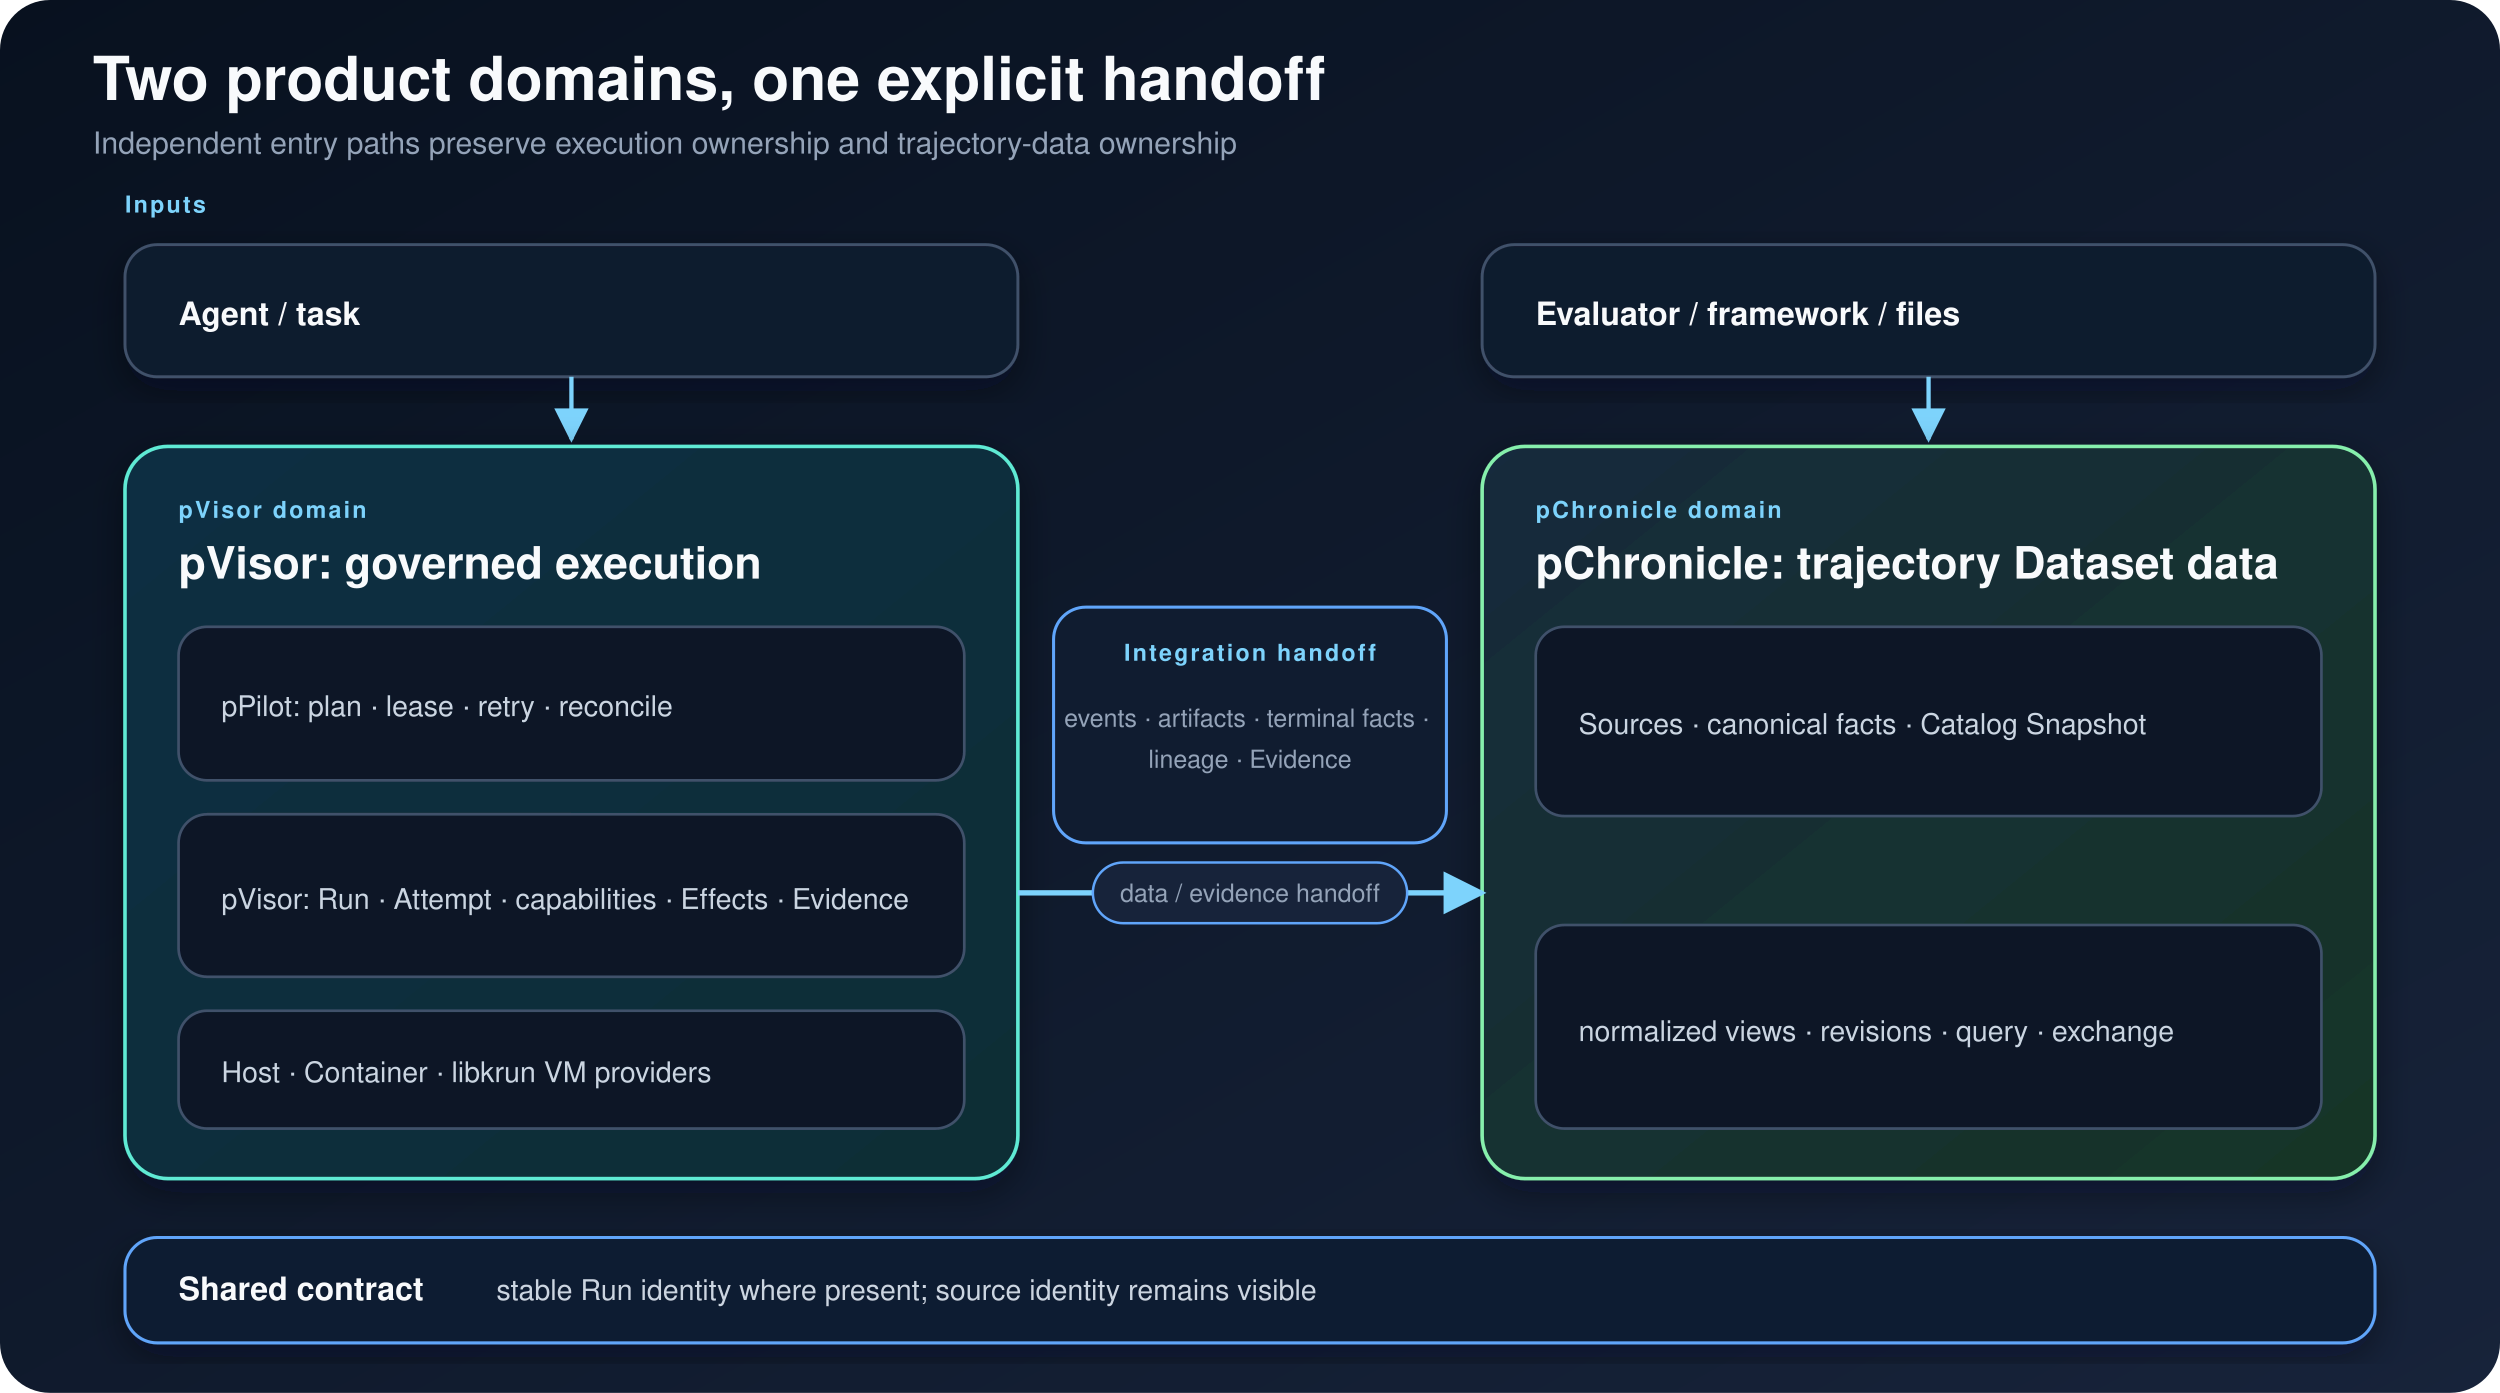
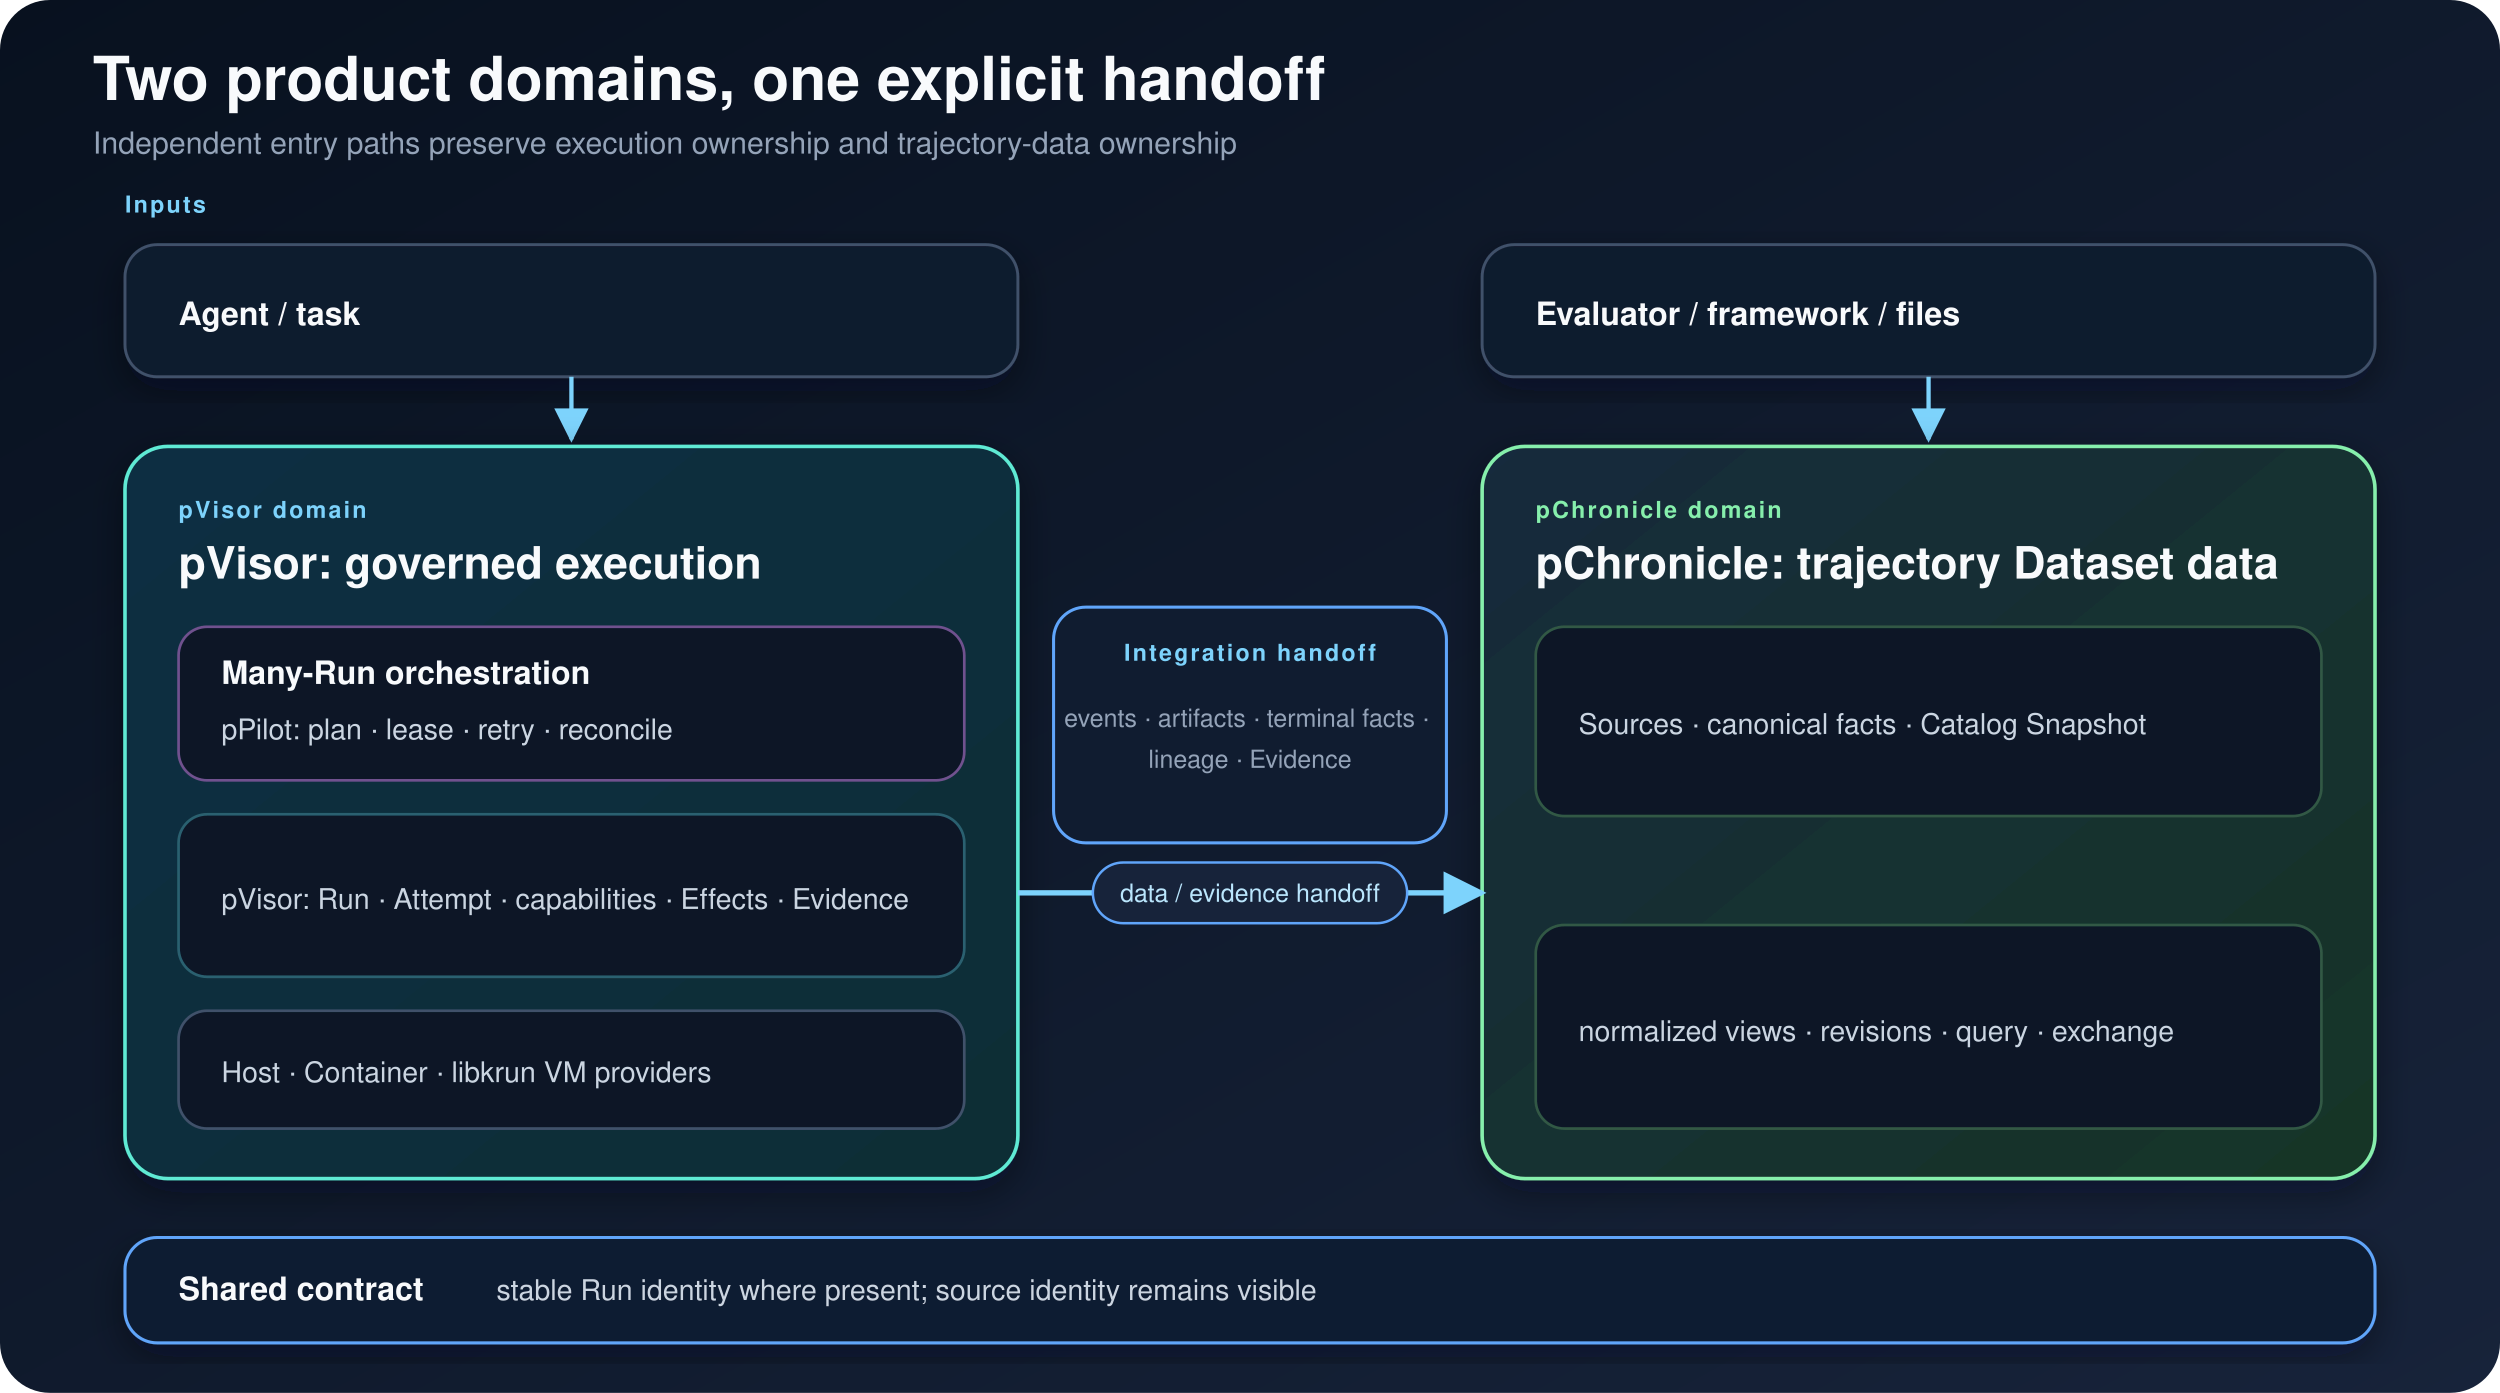
<svg xmlns="http://www.w3.org/2000/svg" width="1400" height="780" viewBox="0 0 1400 780" role="img" aria-labelledby="title desc">
  <defs>
    <linearGradient id="background" x1="0" y1="0" x2="1" y2="1">
      <stop offset="0" stop-color="#08111f" />
      <stop offset="1" stop-color="#17233a" />
    </linearGradient>
    <linearGradient id="visor-domain" x1="0" y1="0" x2="1" y2="1">
      <stop offset="0" stop-color="#102f43" />
      <stop offset="1" stop-color="#0d2d35" />
    </linearGradient>
    <linearGradient id="chronicle-domain" x1="0" y1="0" x2="1" y2="1">
      <stop offset="0" stop-color="#172b3c" />
      <stop offset="1" stop-color="#173527" />
    </linearGradient>
    <filter id="shadow" x="-20%" y="-20%" width="140%" height="140%">
      <feDropShadow dx="0" dy="7" stdDeviation="10" flood-color="#020617" flood-opacity="0.4" />
    </filter>
    <marker id="arrow" viewBox="0 0 10 10" refX="9" refY="5" markerWidth="8" markerHeight="8" orient="auto">
      <path d="M0 0L10 5L0 10z" fill="#7dd3fc" />
    </marker>
    <style>
      text { font-family: -apple-system, BlinkMacSystemFont, "Segoe UI", Helvetica, Arial, sans-serif; }
      .title { font-size: 34px; font-weight: 700; fill: #f8fafc; }
      .subtitle { font-size: 17px; fill: #94a3b8; }
      .eyebrow { font-size: 13px; font-weight: 700; letter-spacing: 1.25px; fill: #7dd3fc; }
      .domain-title { font-size: 25px; font-weight: 700; fill: #f8fafc; }
      .card-title { font-size: 18px; font-weight: 700; fill: #f8fafc; }
      .body { font-size: 16px; fill: #cbd5e1; }
      .small { font-size: 14px; fill: #94a3b8; }
      .input-card { fill: #111c2e; stroke: #40516a; stroke-width: 1.6; }
+       .domain-shell { stroke-width: 2; }
+       .pvisor-shell { fill: url(#visor-domain); stroke: #5eead4; }
+       .chronicle-shell { fill: url(#chronicle-domain); stroke: #86efac; }
      .inner-card { fill: #0b1728; stroke: #40516a; stroke-width: 1.5; }
+       .pilot-card { stroke: #70518e; }
+       .visor-card { stroke: #2b6170; }
+       .chronicle-card { stroke: #315944; }
+       .chronicle-accent { fill: #86efac; }
+       .handoff-label { fill: #bae6fd; }
      .input-line { fill: none; stroke: #7dd3fc; stroke-width: 2.4; marker-end: url(#arrow); }
      .handoff-line { fill: none; stroke: #7dd3fc; stroke-width: 3; marker-end: url(#arrow); }
    </style>
  </defs>
  <rect width="1400" height="780" rx="28" fill="url(#background)" />
  <text x="52" y="56" class="title">Two product domains, one explicit handoff</text>
  <text x="52" y="86" class="subtitle">Independent entry paths preserve execution ownership and trajectory-data ownership</text>
  <text x="70" y="119" class="eyebrow">Inputs</text>
  <g id="agent-task-input" filter="url(#shadow)">
    <rect x="70" y="137" width="500" height="74" rx="18" class="input-card" />
    <text x="100" y="182" class="card-title">Agent / task</text>
  </g>
  <g id="external-producer-input" filter="url(#shadow)">
    <rect x="830" y="137" width="500" height="74" rx="18" class="input-card" />
    <text x="860" y="182" class="card-title">Evaluator / framework / files</text>
  </g>
  <path d="M320 211V246" class="input-line" />
  <path d="M1080 211V246" class="input-line" />
  <g id="pvisor-domain" filter="url(#shadow)">
-     <rect x="70" y="250" width="500" height="410" rx="24" fill="url(#visor-domain)" stroke="#5eead4" stroke-width="2" />
+     <rect x="70" y="250" width="500" height="410" rx="24" class="domain-shell pvisor-shell" />
    <text x="100" y="290" class="eyebrow">pVisor domain</text>
    <text x="100" y="324" class="domain-title">pVisor: governed execution</text>
-     <rect x="100" y="351" width="440" height="86" rx="16" class="inner-card" stroke="#70518e" />
-     <text x="124" y="401" class="body">pPilot: plan · lease · retry · reconcile</text>
-     <rect x="100" y="456" width="440" height="91" rx="16" class="inner-card" stroke="#2b6170" />
+     <rect x="100" y="351" width="440" height="86" rx="16" class="inner-card pilot-card" />
+     <text x="124" y="383" class="card-title">Many-Run orchestration</text>
+     <text x="124" y="414" class="body">pPilot: plan · lease · retry · reconcile</text>
+     <rect x="100" y="456" width="440" height="91" rx="16" class="inner-card visor-card" />
    <text x="124" y="509" class="body">pVisor: Run · Attempt · capabilities · Effects · Evidence</text>
    <rect x="100" y="566" width="440" height="66" rx="16" class="inner-card" />
    <text x="124" y="606" class="body">Host · Container · libkrun VM providers</text>
  </g>
  <g id="pchronicle-domain" filter="url(#shadow)">
-     <rect x="830" y="250" width="500" height="410" rx="24" fill="url(#chronicle-domain)" stroke="#86efac" stroke-width="2" />
-     <text x="860" y="290" class="eyebrow" fill="#86efac">pChronicle domain</text>
+     <rect x="830" y="250" width="500" height="410" rx="24" class="domain-shell chronicle-shell" />
+     <text x="860" y="290" class="eyebrow chronicle-accent">pChronicle domain</text>
    <text x="860" y="324" class="domain-title">pChronicle: trajectory Dataset data</text>
-     <rect x="860" y="351" width="440" height="106" rx="16" class="inner-card" stroke="#315944" />
+     <rect x="860" y="351" width="440" height="106" rx="16" class="inner-card chronicle-card" />
    <text x="884" y="411" class="body">Sources · canonical facts · Catalog Snapshot</text>
-     <rect x="860" y="518" width="440" height="114" rx="16" class="inner-card" stroke="#315944" />
+     <rect x="860" y="518" width="440" height="114" rx="16" class="inner-card chronicle-card" />
    <text x="884" y="583" class="body">normalized views · revisions · query · exchange</text>
  </g>
  <g id="integration-handoff">
    <rect x="590" y="340" width="220" height="132" rx="18" fill="#101c30" stroke="#60a5fa" stroke-width="1.7" />
    <text x="700" y="370" text-anchor="middle" class="eyebrow">Integration handoff</text>
    <text x="700" y="407" text-anchor="middle" class="small">events · artifacts · terminal facts · <tspan x="700" dy="23">lineage · Evidence</tspan>
    </text>
    <path d="M570 500H830" class="handoff-line" />
    <rect x="612" y="483" width="176" height="34" rx="17" fill="#17233a" stroke="#60a5fa" stroke-width="1.4" />
-     <text x="700" y="505" text-anchor="middle" class="small" fill="#bae6fd">data / evidence handoff</text>
+     <text x="700" y="505" text-anchor="middle" class="small handoff-label">data / evidence handoff</text>
  </g>
  <g id="shared-contract" filter="url(#shadow)">
    <rect x="70" y="693" width="1260" height="59" rx="18" fill="#101c30" stroke="#60a5fa" stroke-width="1.7" />
    <text x="100" y="728" class="card-title">Shared contract</text>
    <text x="278" y="728" class="body">stable Run identity where present; source identity remains visible</text>
  </g>
</svg>
